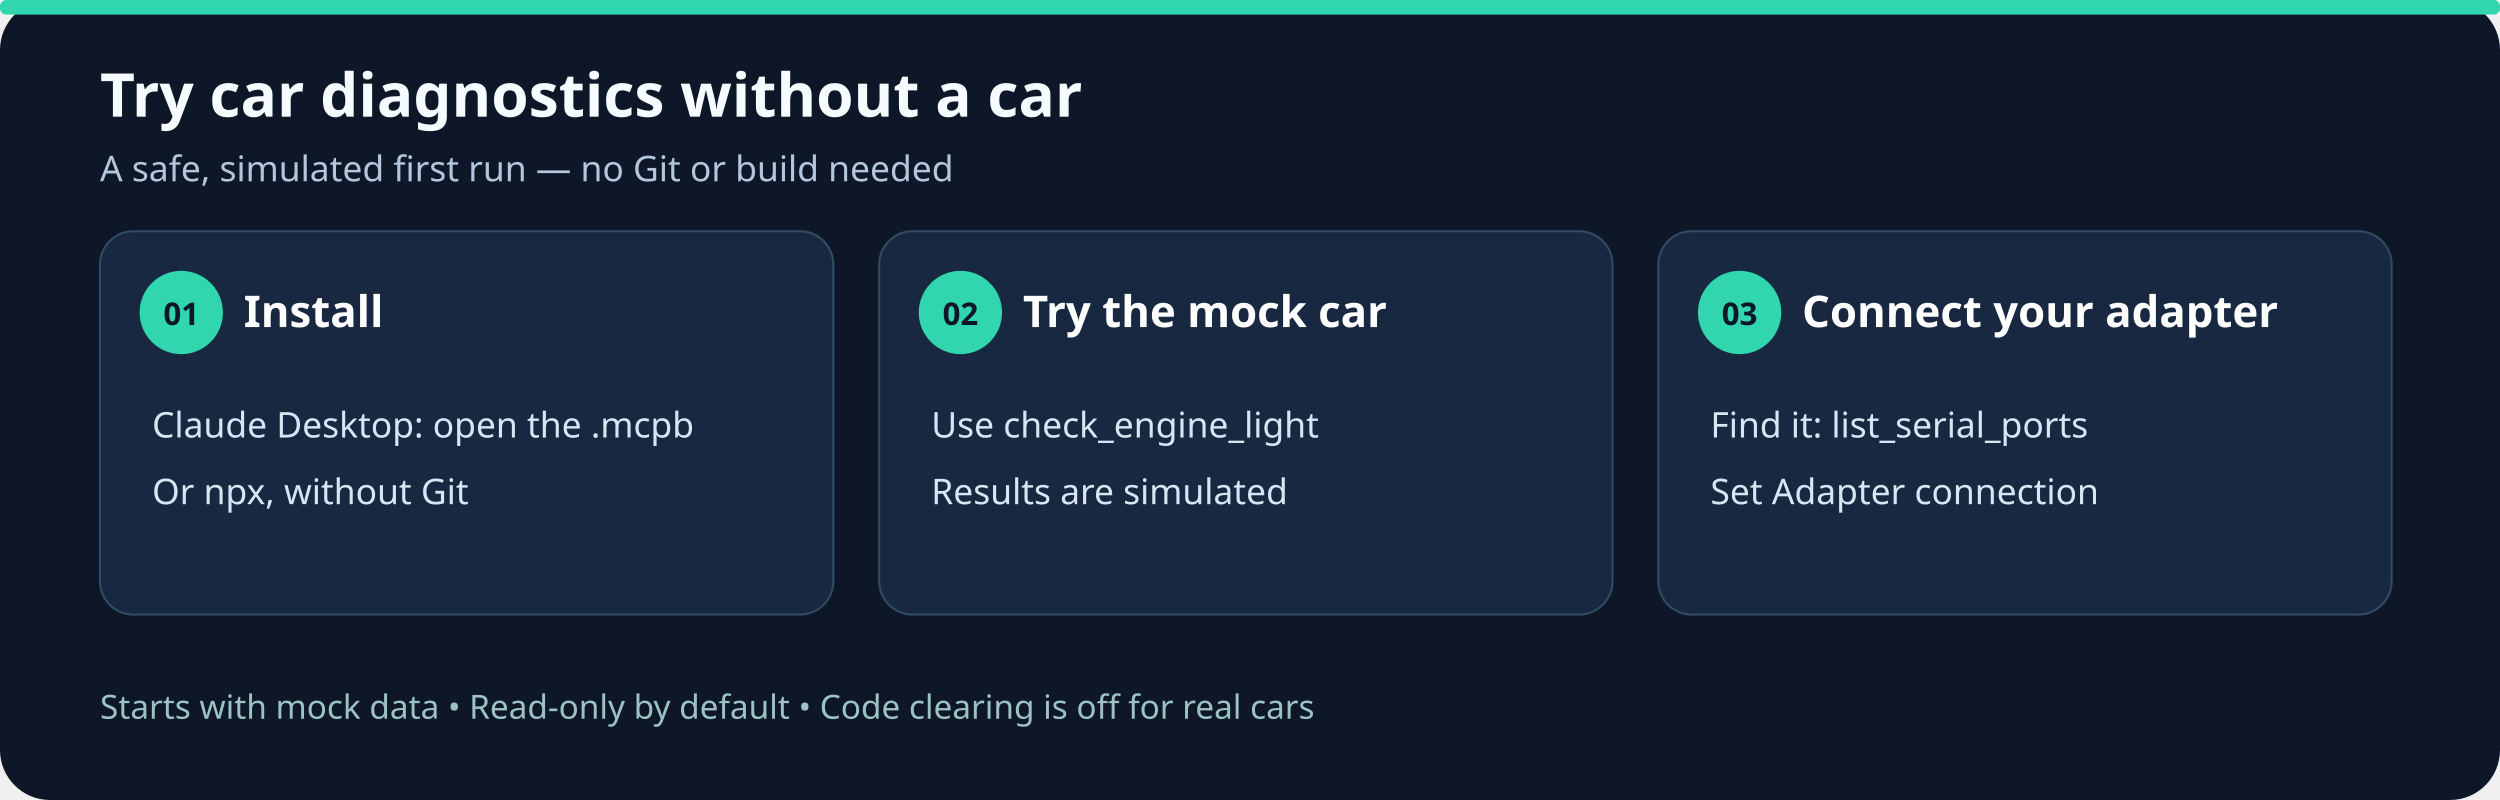
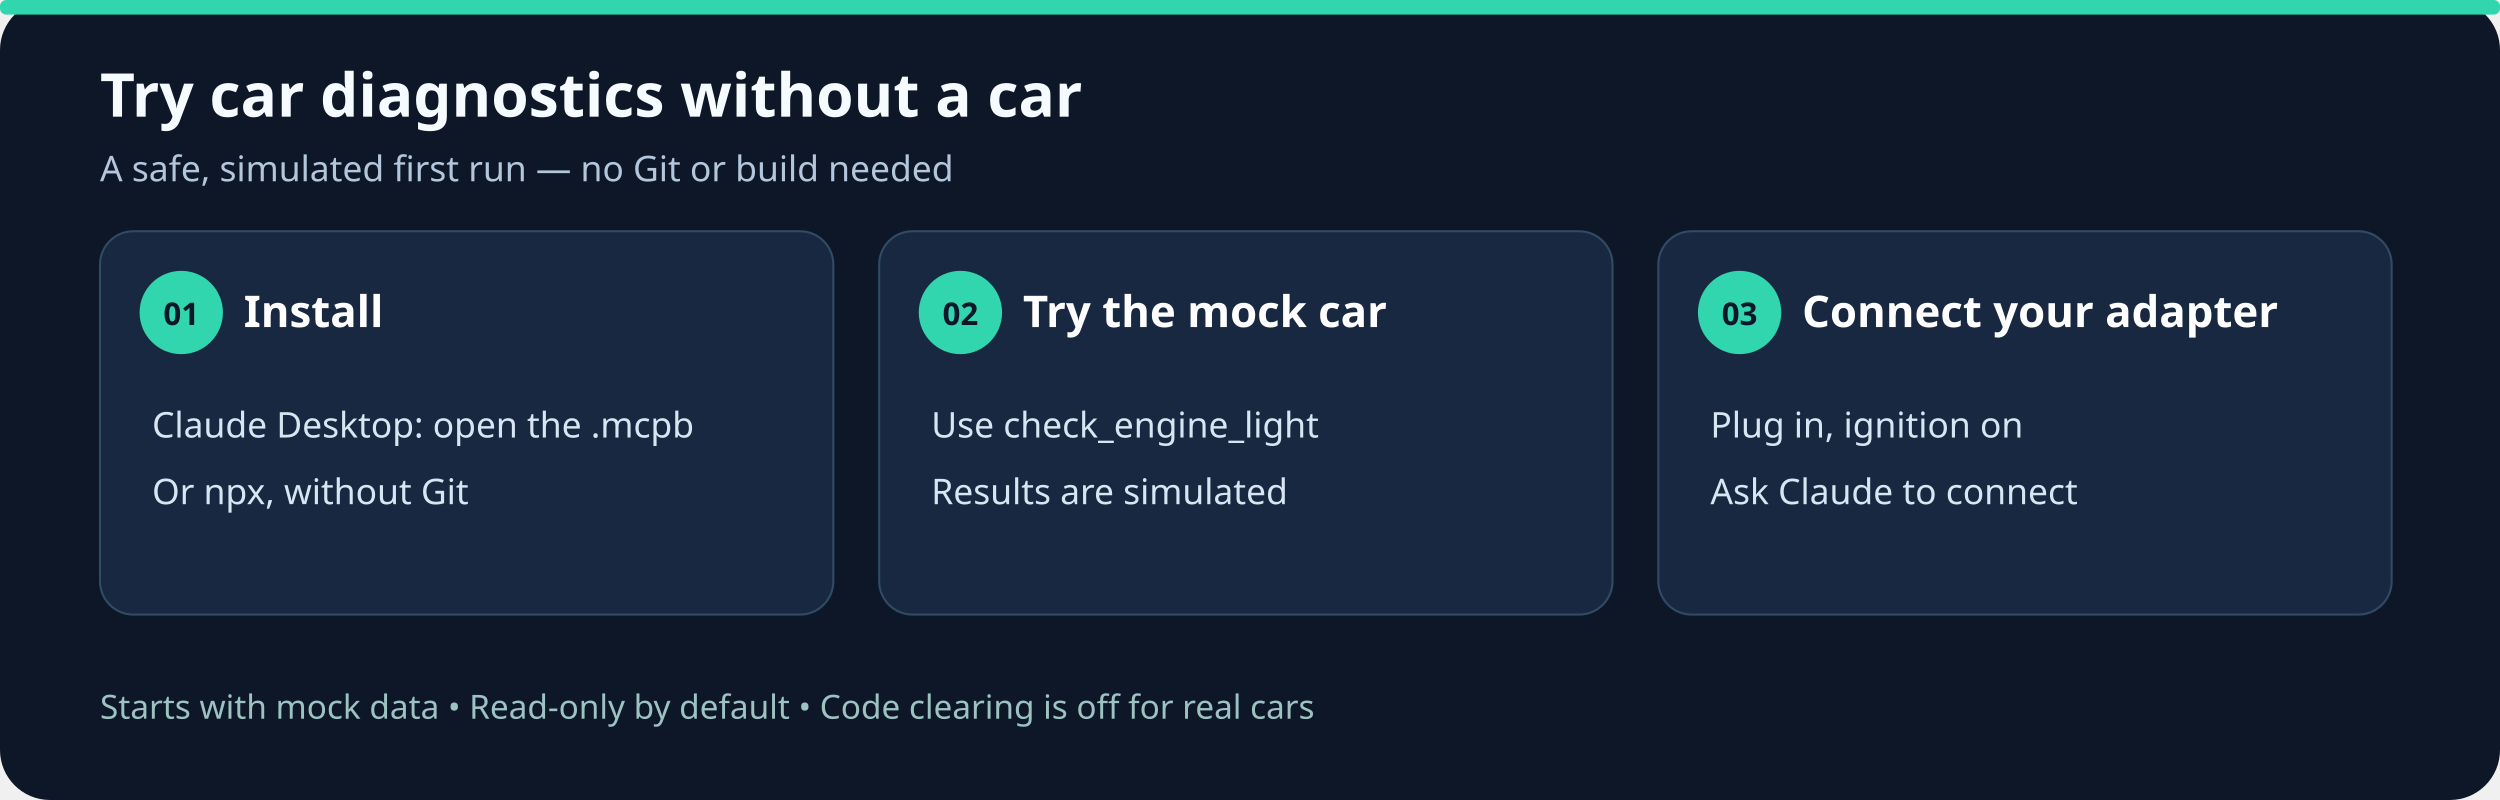
<svg xmlns="http://www.w3.org/2000/svg" width="1200" height="384" viewBox="0 0 1200 384" role="img" aria-labelledby="title desc">
  <rect width="1200" height="384" rx="24" fill="#0d1728" />
  <rect x="0" y="0" width="1200" height="7" rx="3" fill="#31d5ae" />
  <g font-family="system-ui, -apple-system, Segoe UI, Noto Sans, Noto Sans JP, sans-serif">
    <text x="48" y="56" font-size="29" font-weight="700" fill="#f6fbff">Try car diagnostics without a car</text>
    <text x="48" y="87" font-size="17" fill="#b3c6dc">A safe, simulated first run — no Git or build needed</text>
    <rect x="48" y="111" width="352" height="184" rx="16" fill="#172840" stroke="#314b64" />
    <circle cx="87" cy="150" r="20" fill="#31d5ae" />
    <text x="87" y="156" text-anchor="middle" font-size="15" font-weight="700" fill="#0d1728">01</text>
    <text x="117" y="157" font-size="21" font-weight="700" fill="#ffffff">Install</text>
    <text x="73" y="210" font-size="17" fill="#d8e6f4">Claude Desktop: open the .mcpb</text>
    <text x="73" y="242" font-size="17" fill="#d8e6f4">Or npx, without Git</text>
    <rect x="422" y="111" width="352" height="184" rx="16" fill="#172840" stroke="#314b64" />
    <circle cx="461" cy="150" r="20" fill="#31d5ae" />
    <text x="461" y="156" text-anchor="middle" font-size="15" font-weight="700" fill="#0d1728">02</text>
    <text x="491" y="157" font-size="21" font-weight="700" fill="#ffffff">Try the mock car</text>
    <text x="447" y="210" font-size="17" fill="#d8e6f4">Use check_engine_light</text>
    <text x="447" y="242" font-size="17" fill="#d8e6f4">Results are simulated</text>
    <rect x="796" y="111" width="352" height="184" rx="16" fill="#172840" stroke="#314b64" />
    <circle cx="835" cy="150" r="20" fill="#31d5ae" />
    <text x="835" y="156" text-anchor="middle" font-size="15" font-weight="700" fill="#0d1728">03</text>
    <text x="865" y="157" font-size="21" font-weight="700" fill="#ffffff">Connect your adapter</text>
-     <text x="821" y="210" font-size="17" fill="#d8e6f4">Find it: list_serial_ports</text>
-     <text x="821" y="242" font-size="17" fill="#d8e6f4">Set Adapter connection</text>
+     <text x="821" y="210" font-size="17" fill="#d8e6f4">Plug in, ignition on</text>
+     <text x="821" y="242" font-size="17" fill="#d8e6f4">Ask Claude to connect</text>
    <text x="48" y="345" font-size="16" fill="#9dc2c2">Starts with mock data  •  Read-only by default  •  Code clearing is off for real cars</text>
  </g>
</svg>
